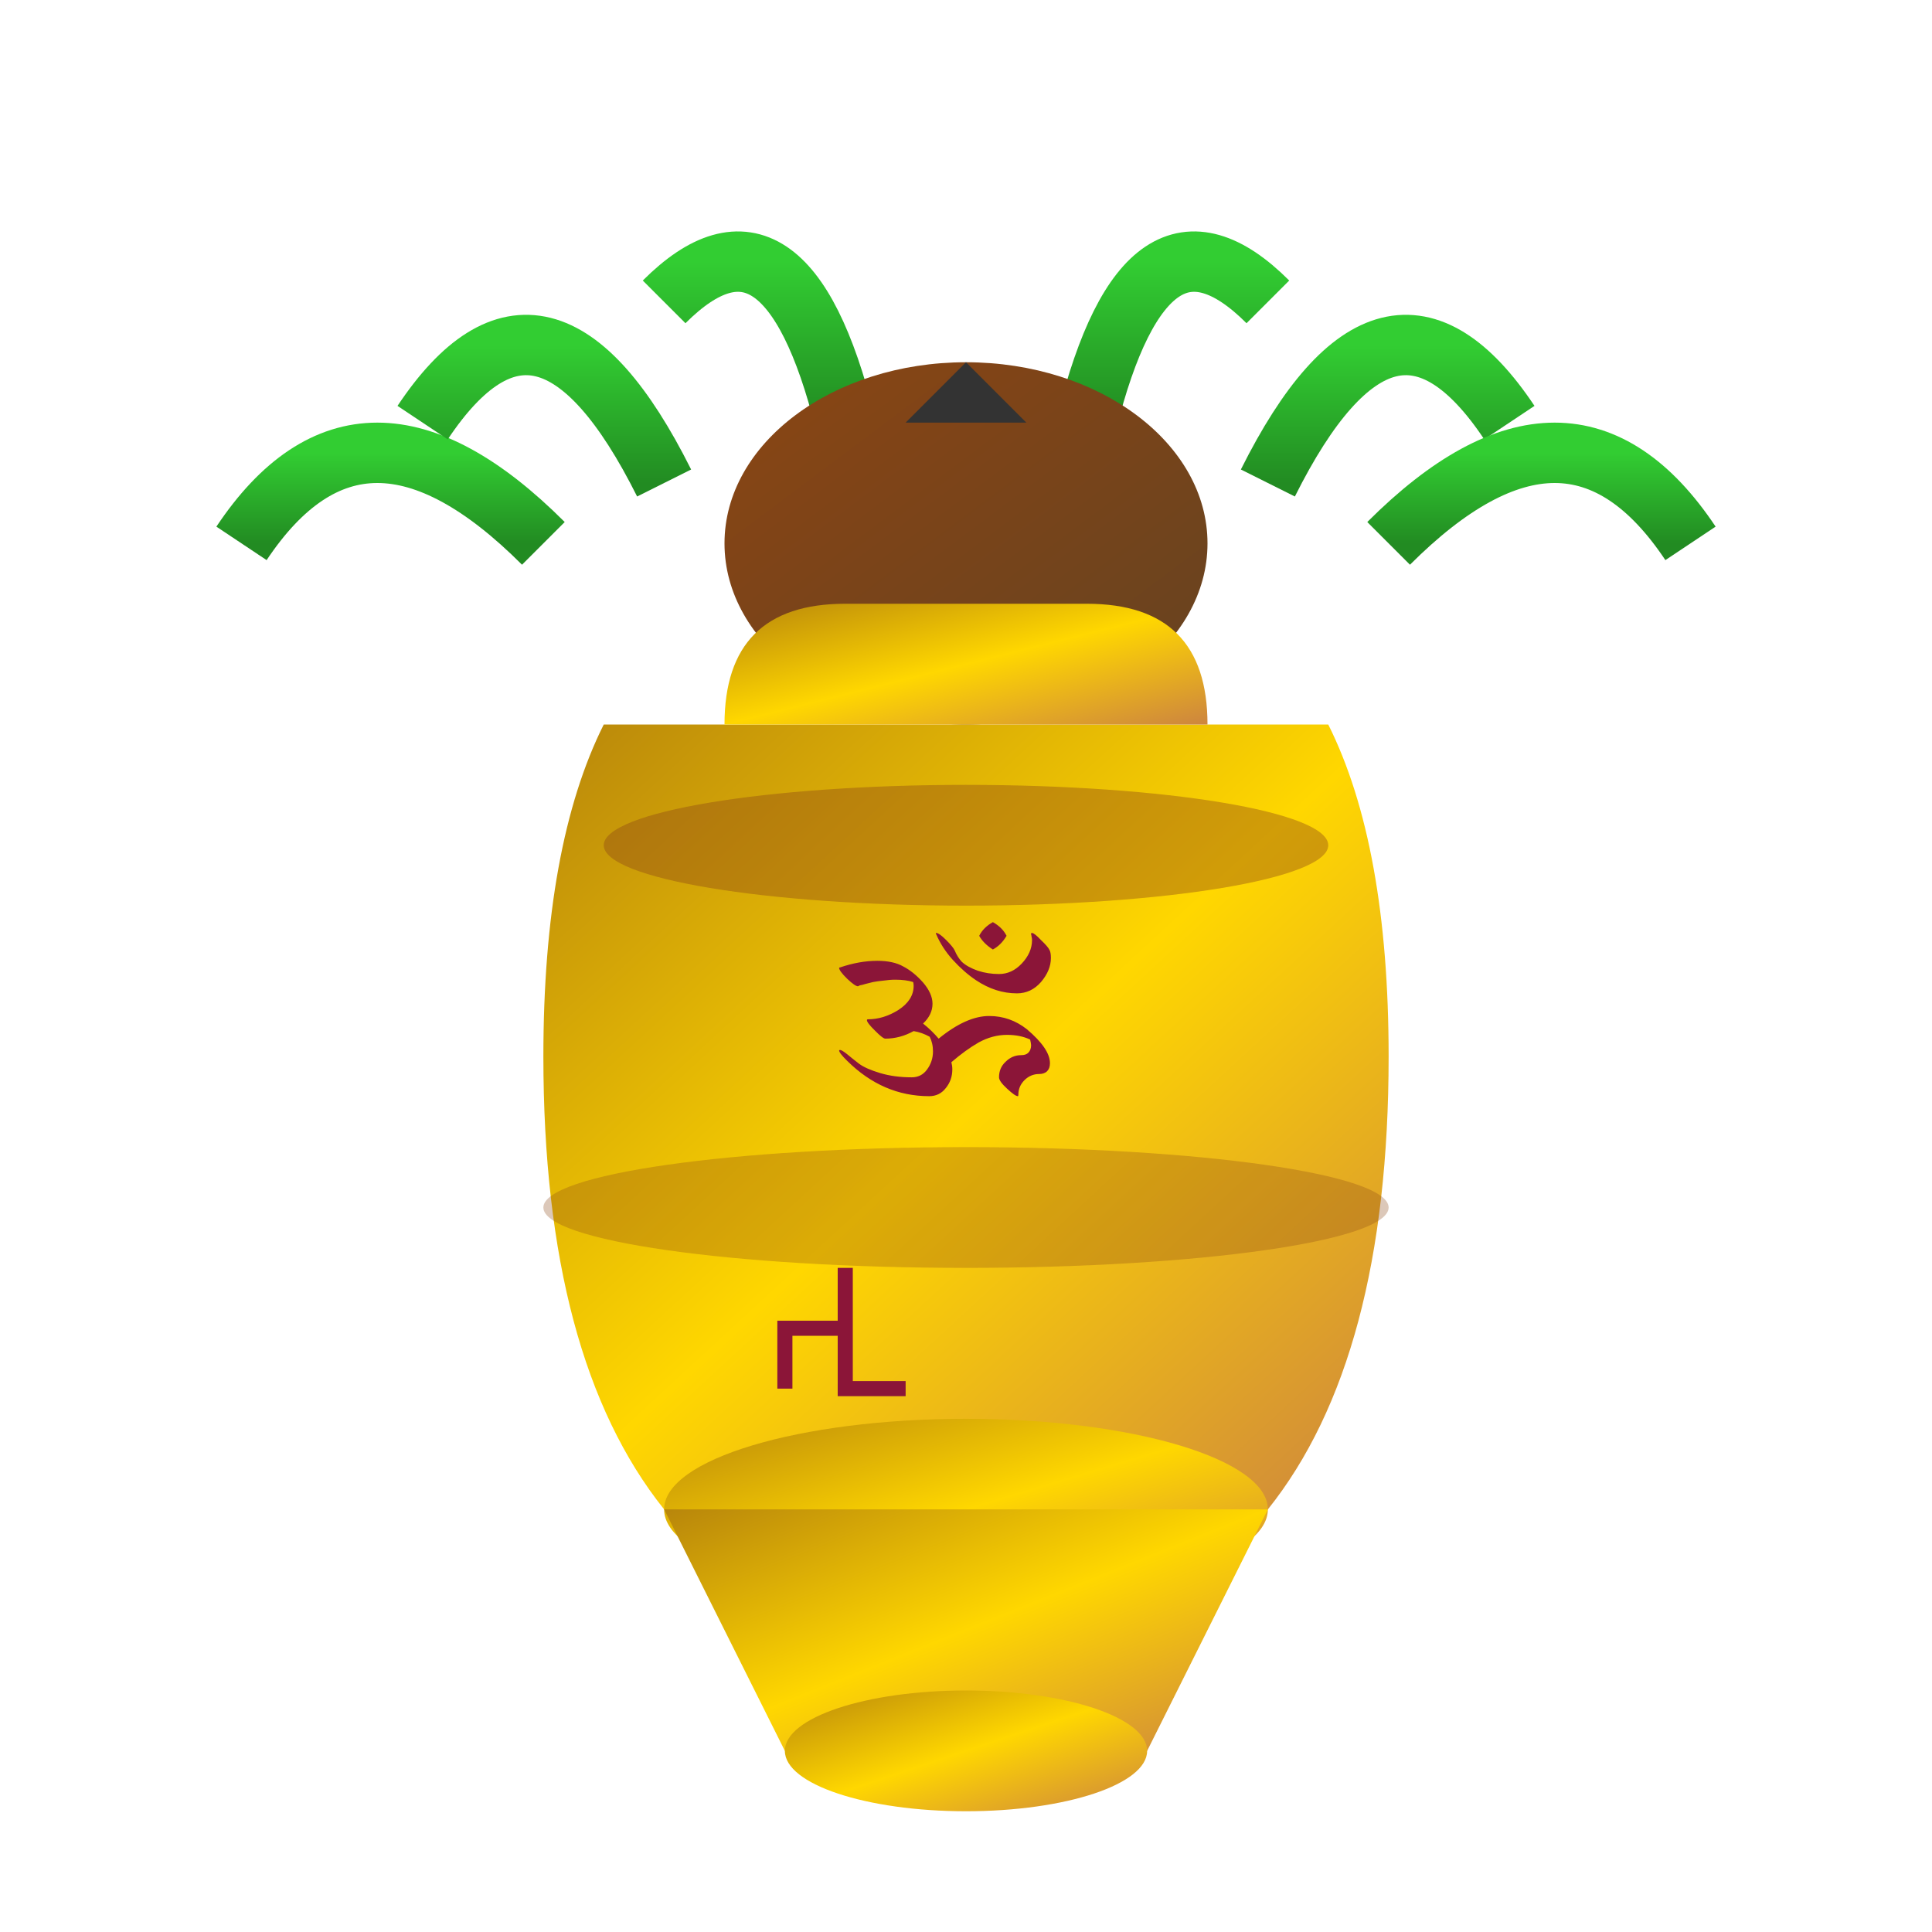
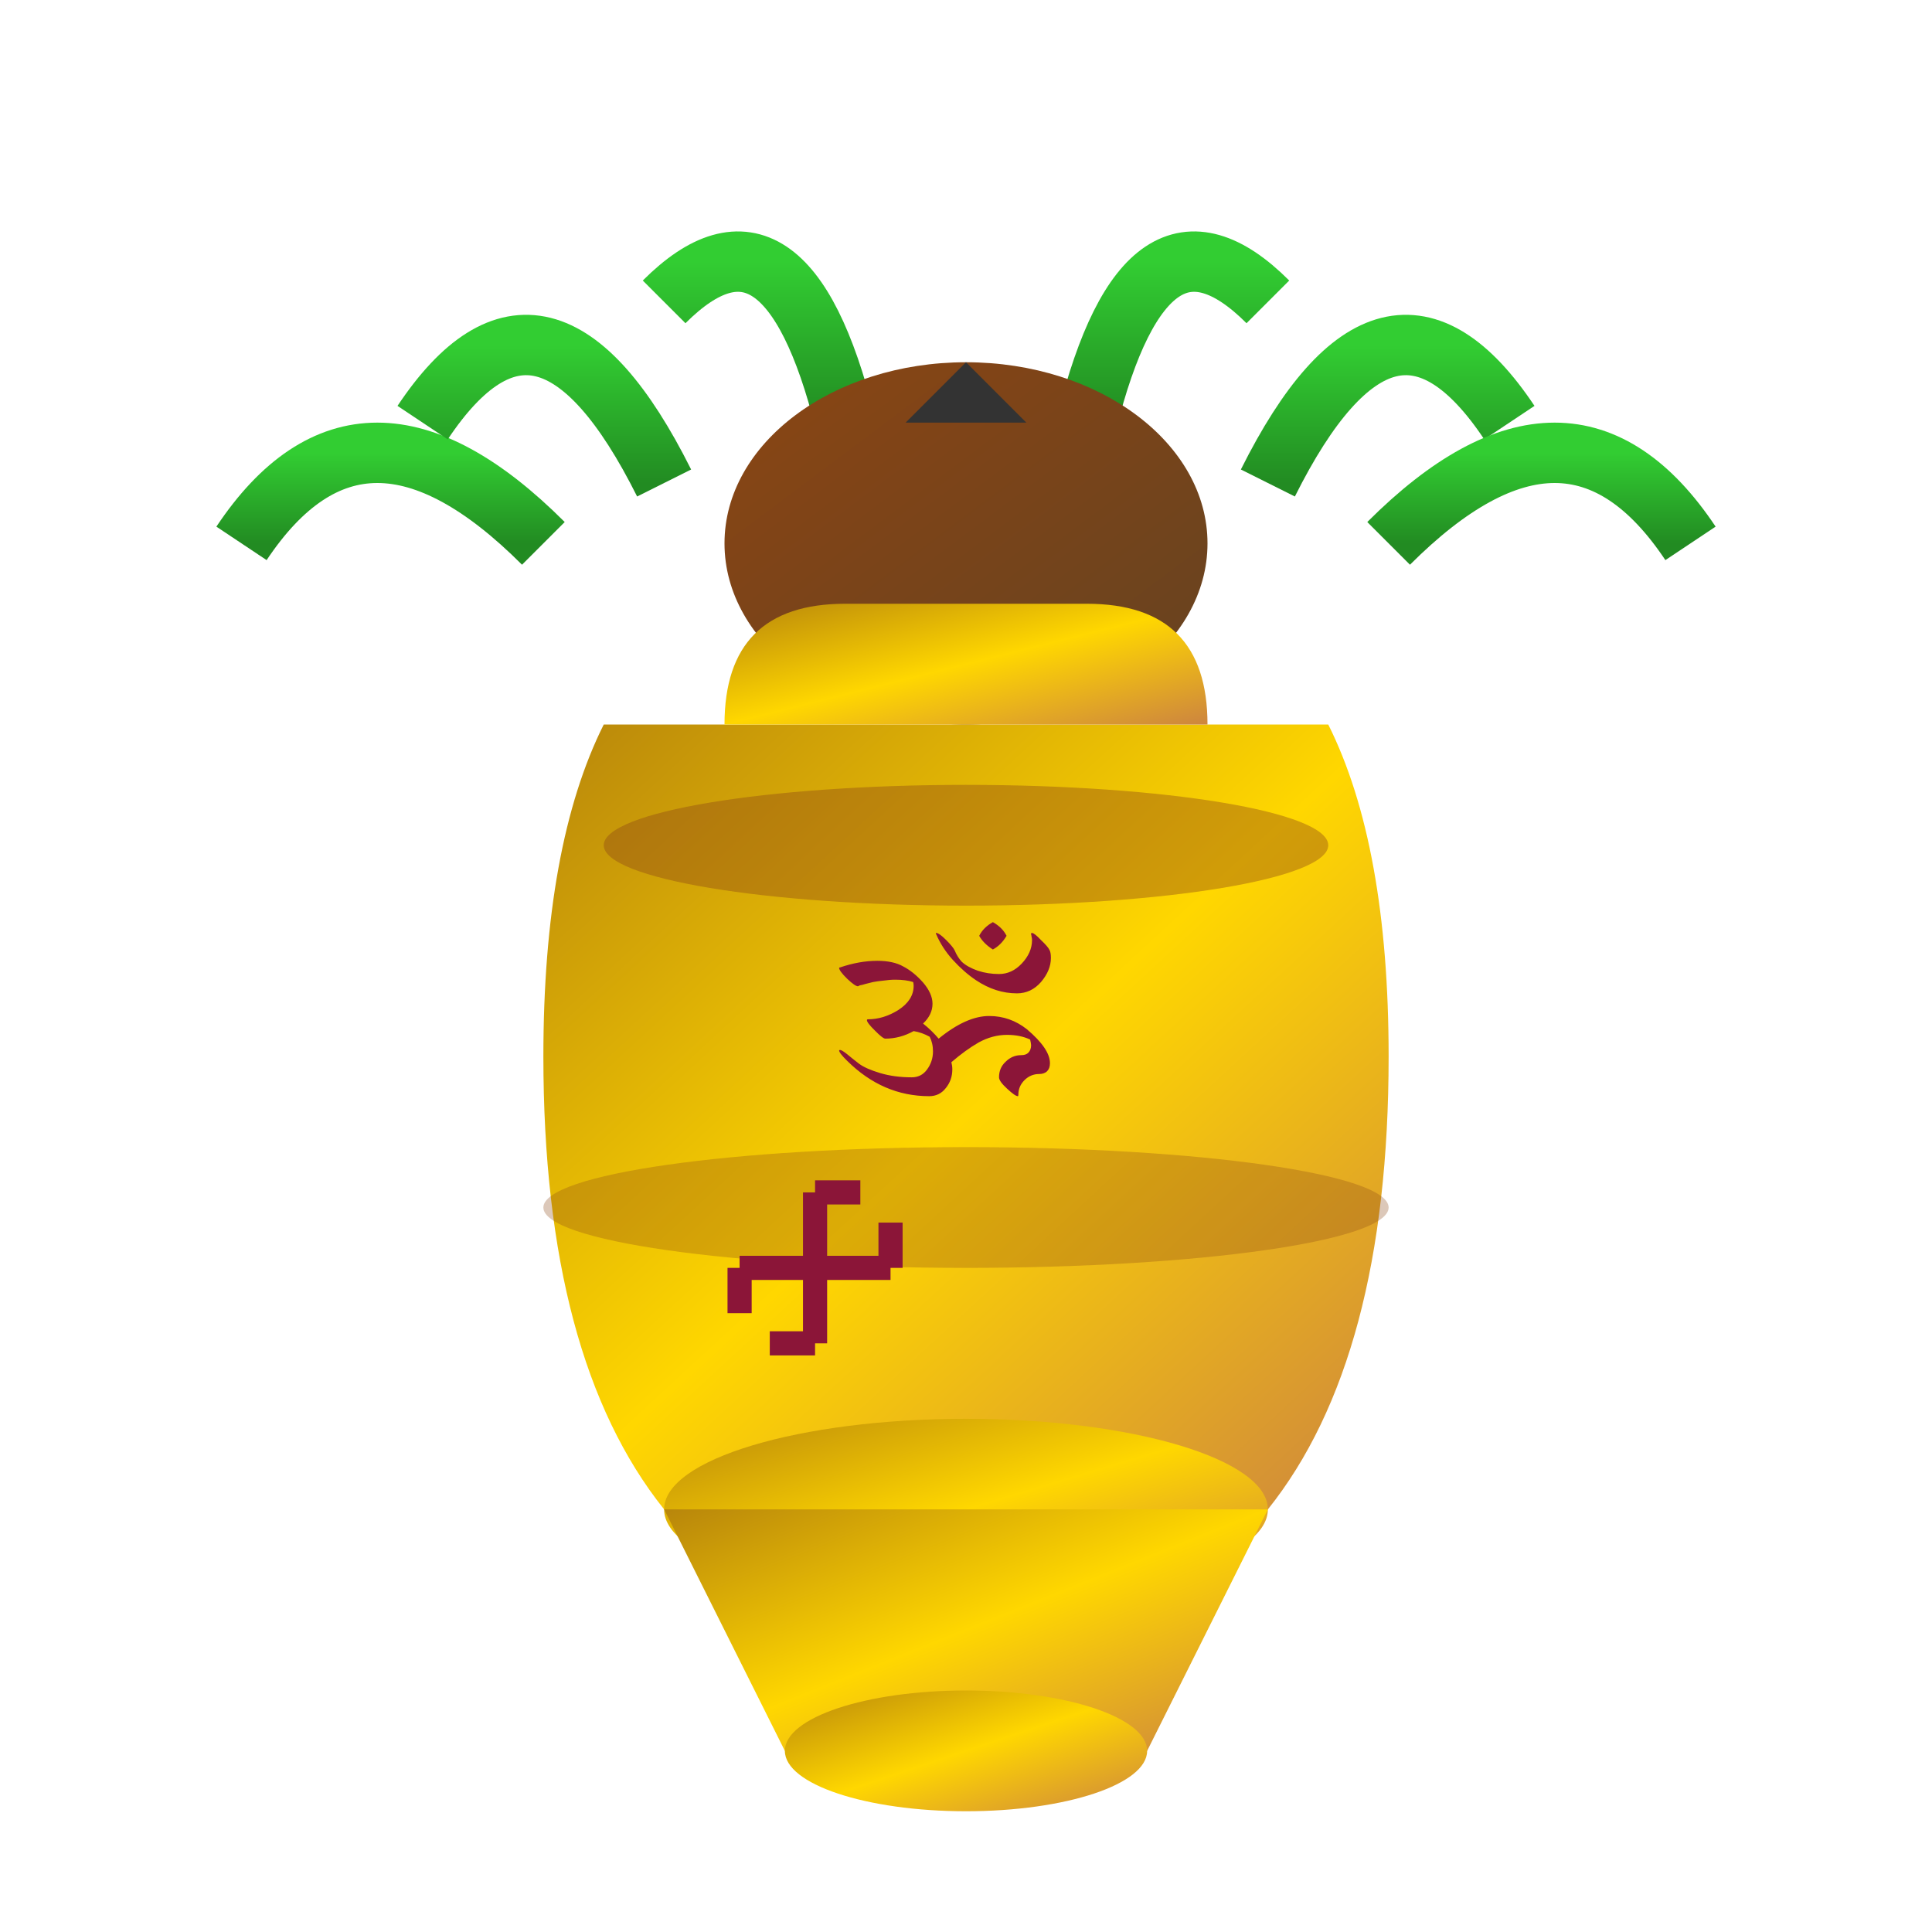
<svg xmlns="http://www.w3.org/2000/svg" viewBox="0 0 64 64" fill="none">
  <defs>
    <linearGradient id="potGrad" x1="0%" y1="0%" x2="100%" y2="100%">
      <stop offset="0%" style="stop-color:#B8860B" />
      <stop offset="50%" style="stop-color:#FFD700" />
      <stop offset="100%" style="stop-color:#CD853F" />
    </linearGradient>
    <linearGradient id="leafGrad" x1="0%" y1="100%" x2="0%" y2="0%">
      <stop offset="0%" style="stop-color:#228B22" />
      <stop offset="100%" style="stop-color:#32CD32" />
    </linearGradient>
    <linearGradient id="coconutGrad" x1="0%" y1="0%" x2="100%" y2="100%">
      <stop offset="0%" style="stop-color:#8B4513" />
      <stop offset="100%" style="stop-color:#654321" />
    </linearGradient>
  </defs>
  <path d="M18 18 Q12 12 8 18" stroke="url(#leafGrad)" stroke-width="2" fill="none" />
  <path d="M22 16 Q18 8 14 14" stroke="url(#leafGrad)" stroke-width="2" fill="none" />
  <path d="M28 14 Q26 6 22 10" stroke="url(#leafGrad)" stroke-width="2" fill="none" />
  <path d="M32 12 Q32 4 32 12" stroke="url(#leafGrad)" stroke-width="2" fill="none" />
  <path d="M36 14 Q38 6 42 10" stroke="url(#leafGrad)" stroke-width="2" fill="none" />
  <path d="M42 16 Q46 8 50 14" stroke="url(#leafGrad)" stroke-width="2" fill="none" />
  <path d="M46 18 Q52 12 56 18" stroke="url(#leafGrad)" stroke-width="2" fill="none" />
  <ellipse cx="32" cy="18" rx="8" ry="6" fill="url(#coconutGrad)" />
  <path d="M30 14 L34 14 L32 12 Z" fill="#333" />
  <path d="M20 24 Q18 28 18 35 Q18 45 22 50 L42 50 Q46 45 46 35 Q46 28 44 24 Z" fill="url(#potGrad)" />
  <path d="M24 24 Q24 20 28 20 L36 20 Q40 20 40 24" fill="url(#potGrad)" />
  <ellipse cx="32" cy="28" rx="12" ry="2" fill="#8B4513" opacity="0.4" />
  <ellipse cx="32" cy="40" rx="14" ry="2" fill="#8B4513" opacity="0.3" />
  <text x="32" y="36" font-size="8" fill="#8B1538" text-anchor="middle" font-family="serif">ॐ</text>
-   <path d="M26 44 L28 44 L28 42 M28 44 L28 46 L30 46 M28 44 L26 44 L26 46" stroke="#8B1538" stroke-width="0.5" fill="none" />
+   <g transform="translate(27, 42)" stroke="#8B1538" stroke-width="0.8" fill="none">
+     <line x1="0" y1="-2.5" x2="0" y2="2.5" />
+     <line x1="-2.5" y1="0" x2="2.5" y2="0" />
+     <line x1="0" y1="-2.5" x2="1.5" y2="-2.5" />
+     <line x1="0" y1="2.5" x2="-1.5" y2="2.5" />
+     <line x1="-2.5" y1="0" x2="-2.5" y2="1.5" />
+     <line x1="2.5" y1="0" x2="2.5" y2="-1.5" />
+   </g>
  <ellipse cx="32" cy="50" rx="10" ry="3" fill="url(#potGrad)" />
  <path d="M22 50 L26 58 L38 58 L42 50" fill="url(#potGrad)" />
  <ellipse cx="32" cy="58" rx="6" ry="2" fill="url(#potGrad)" />
</svg>
